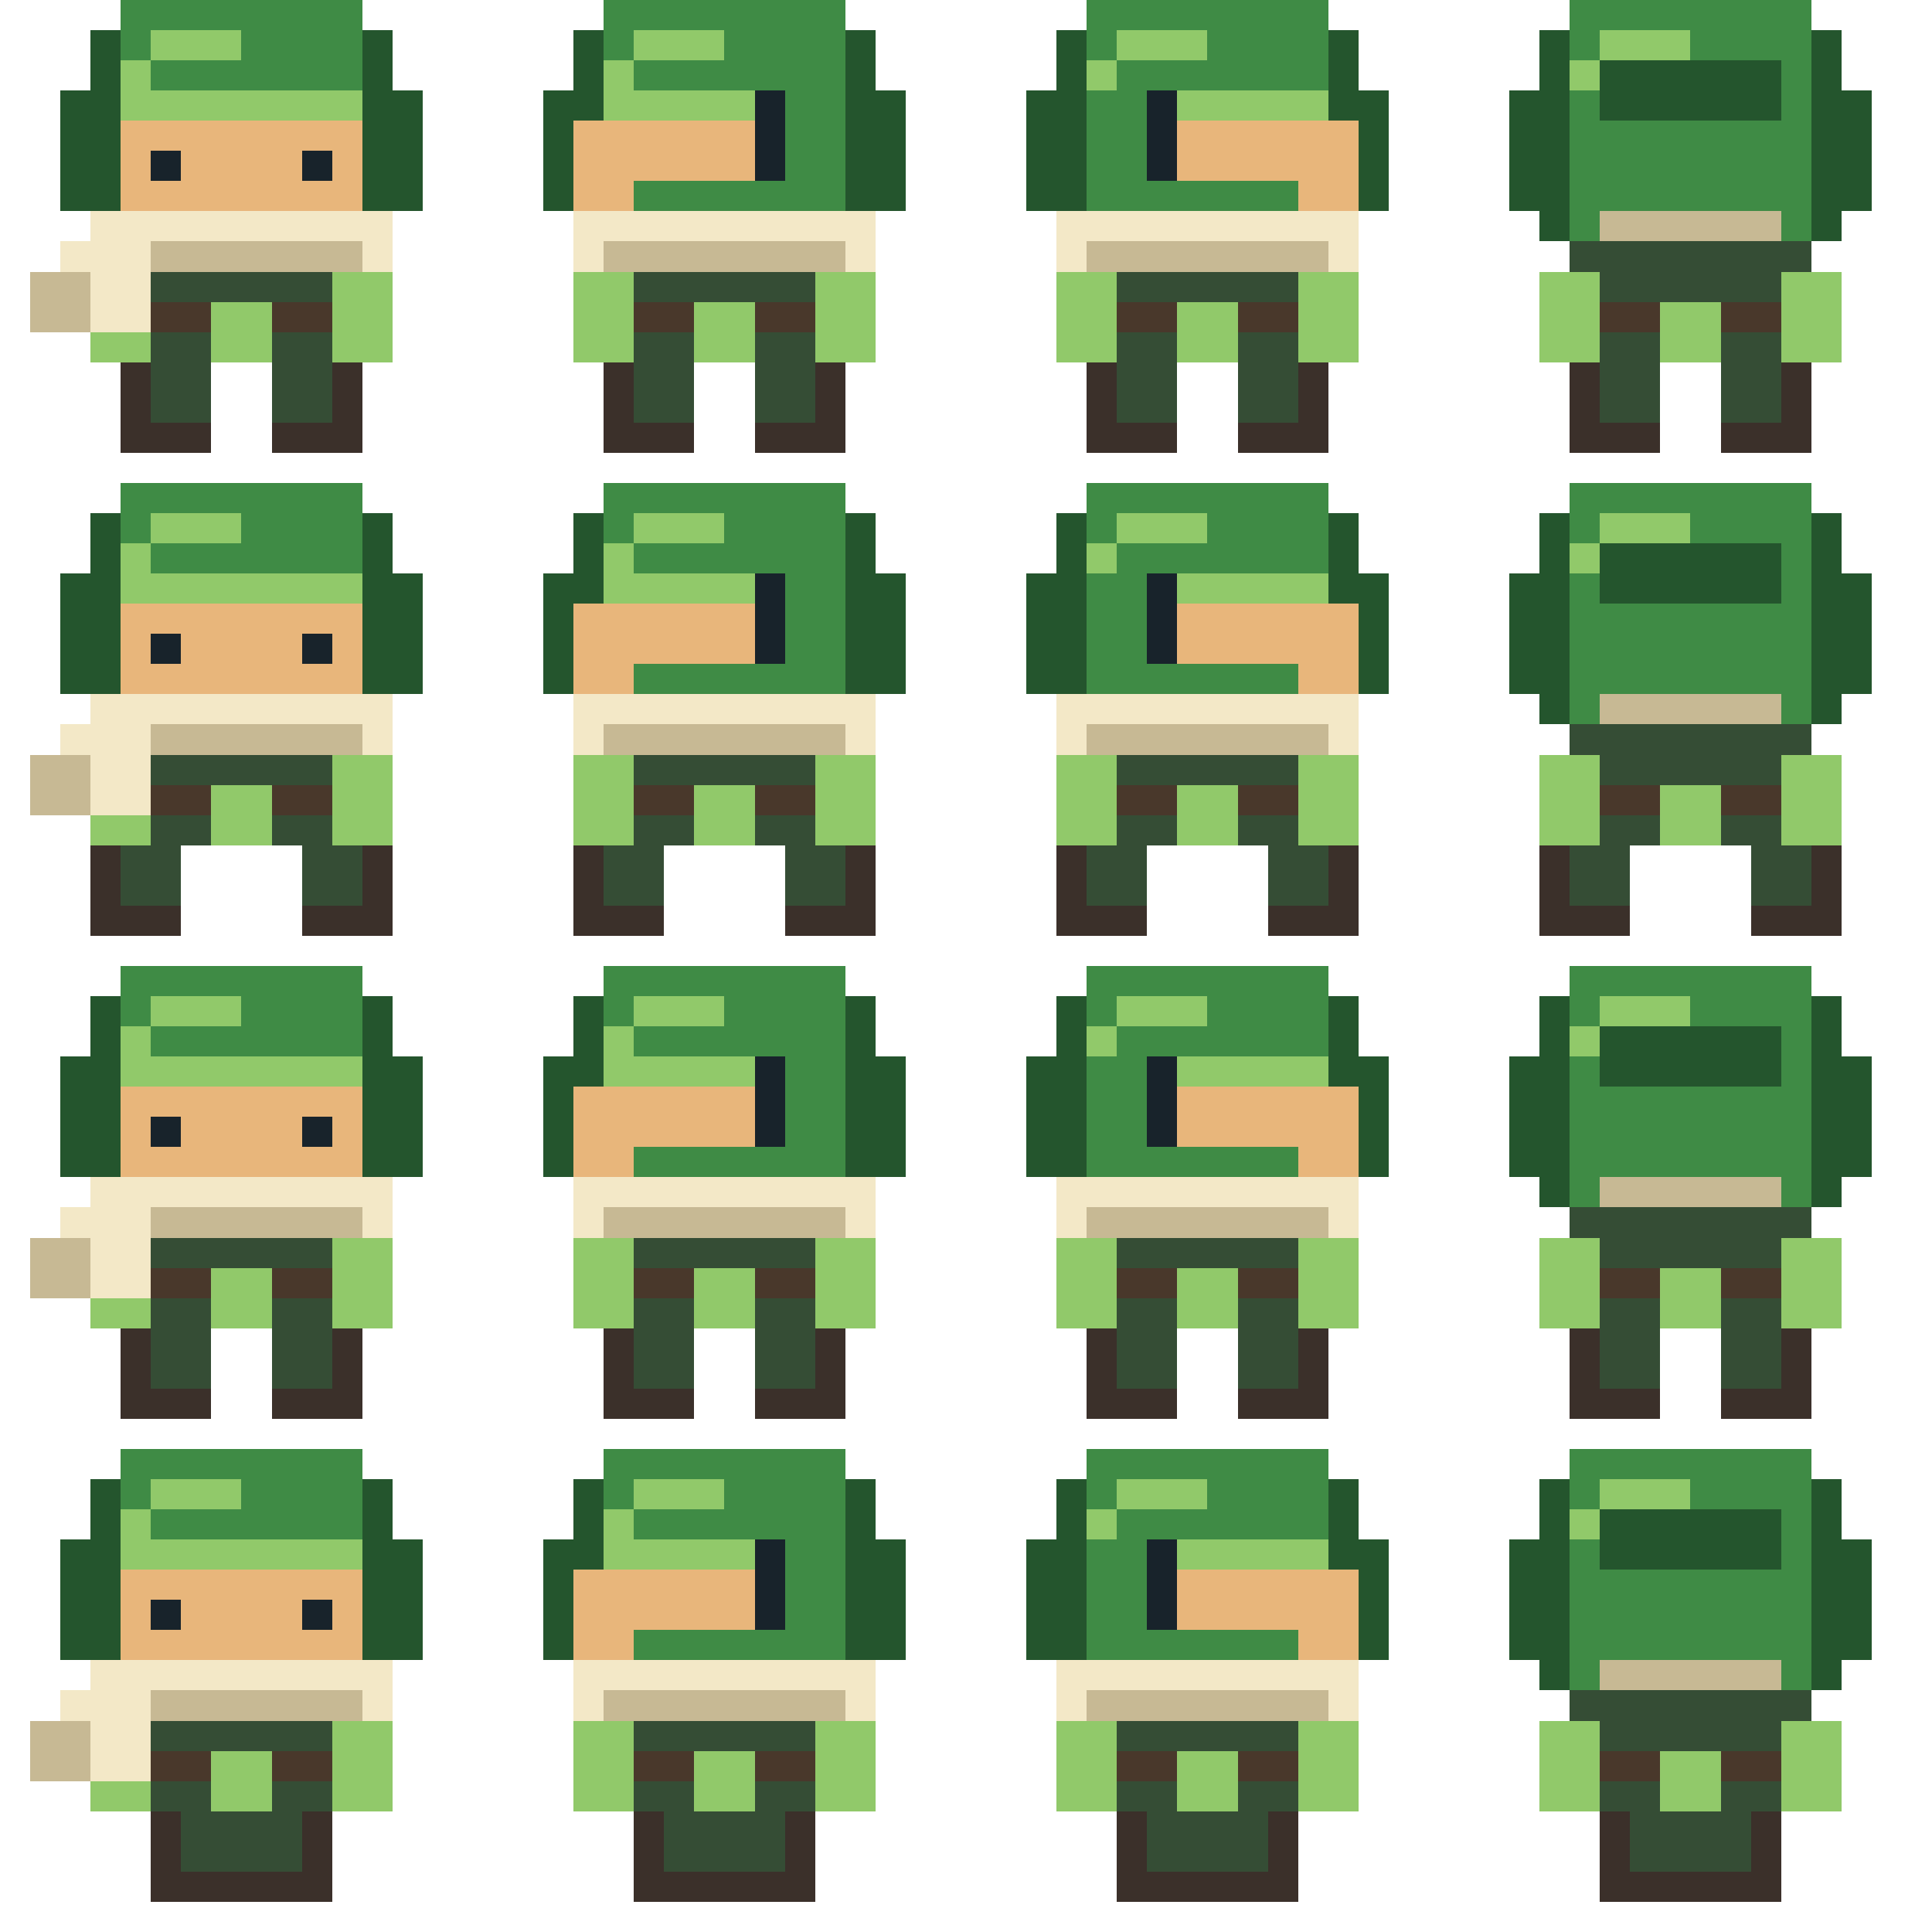
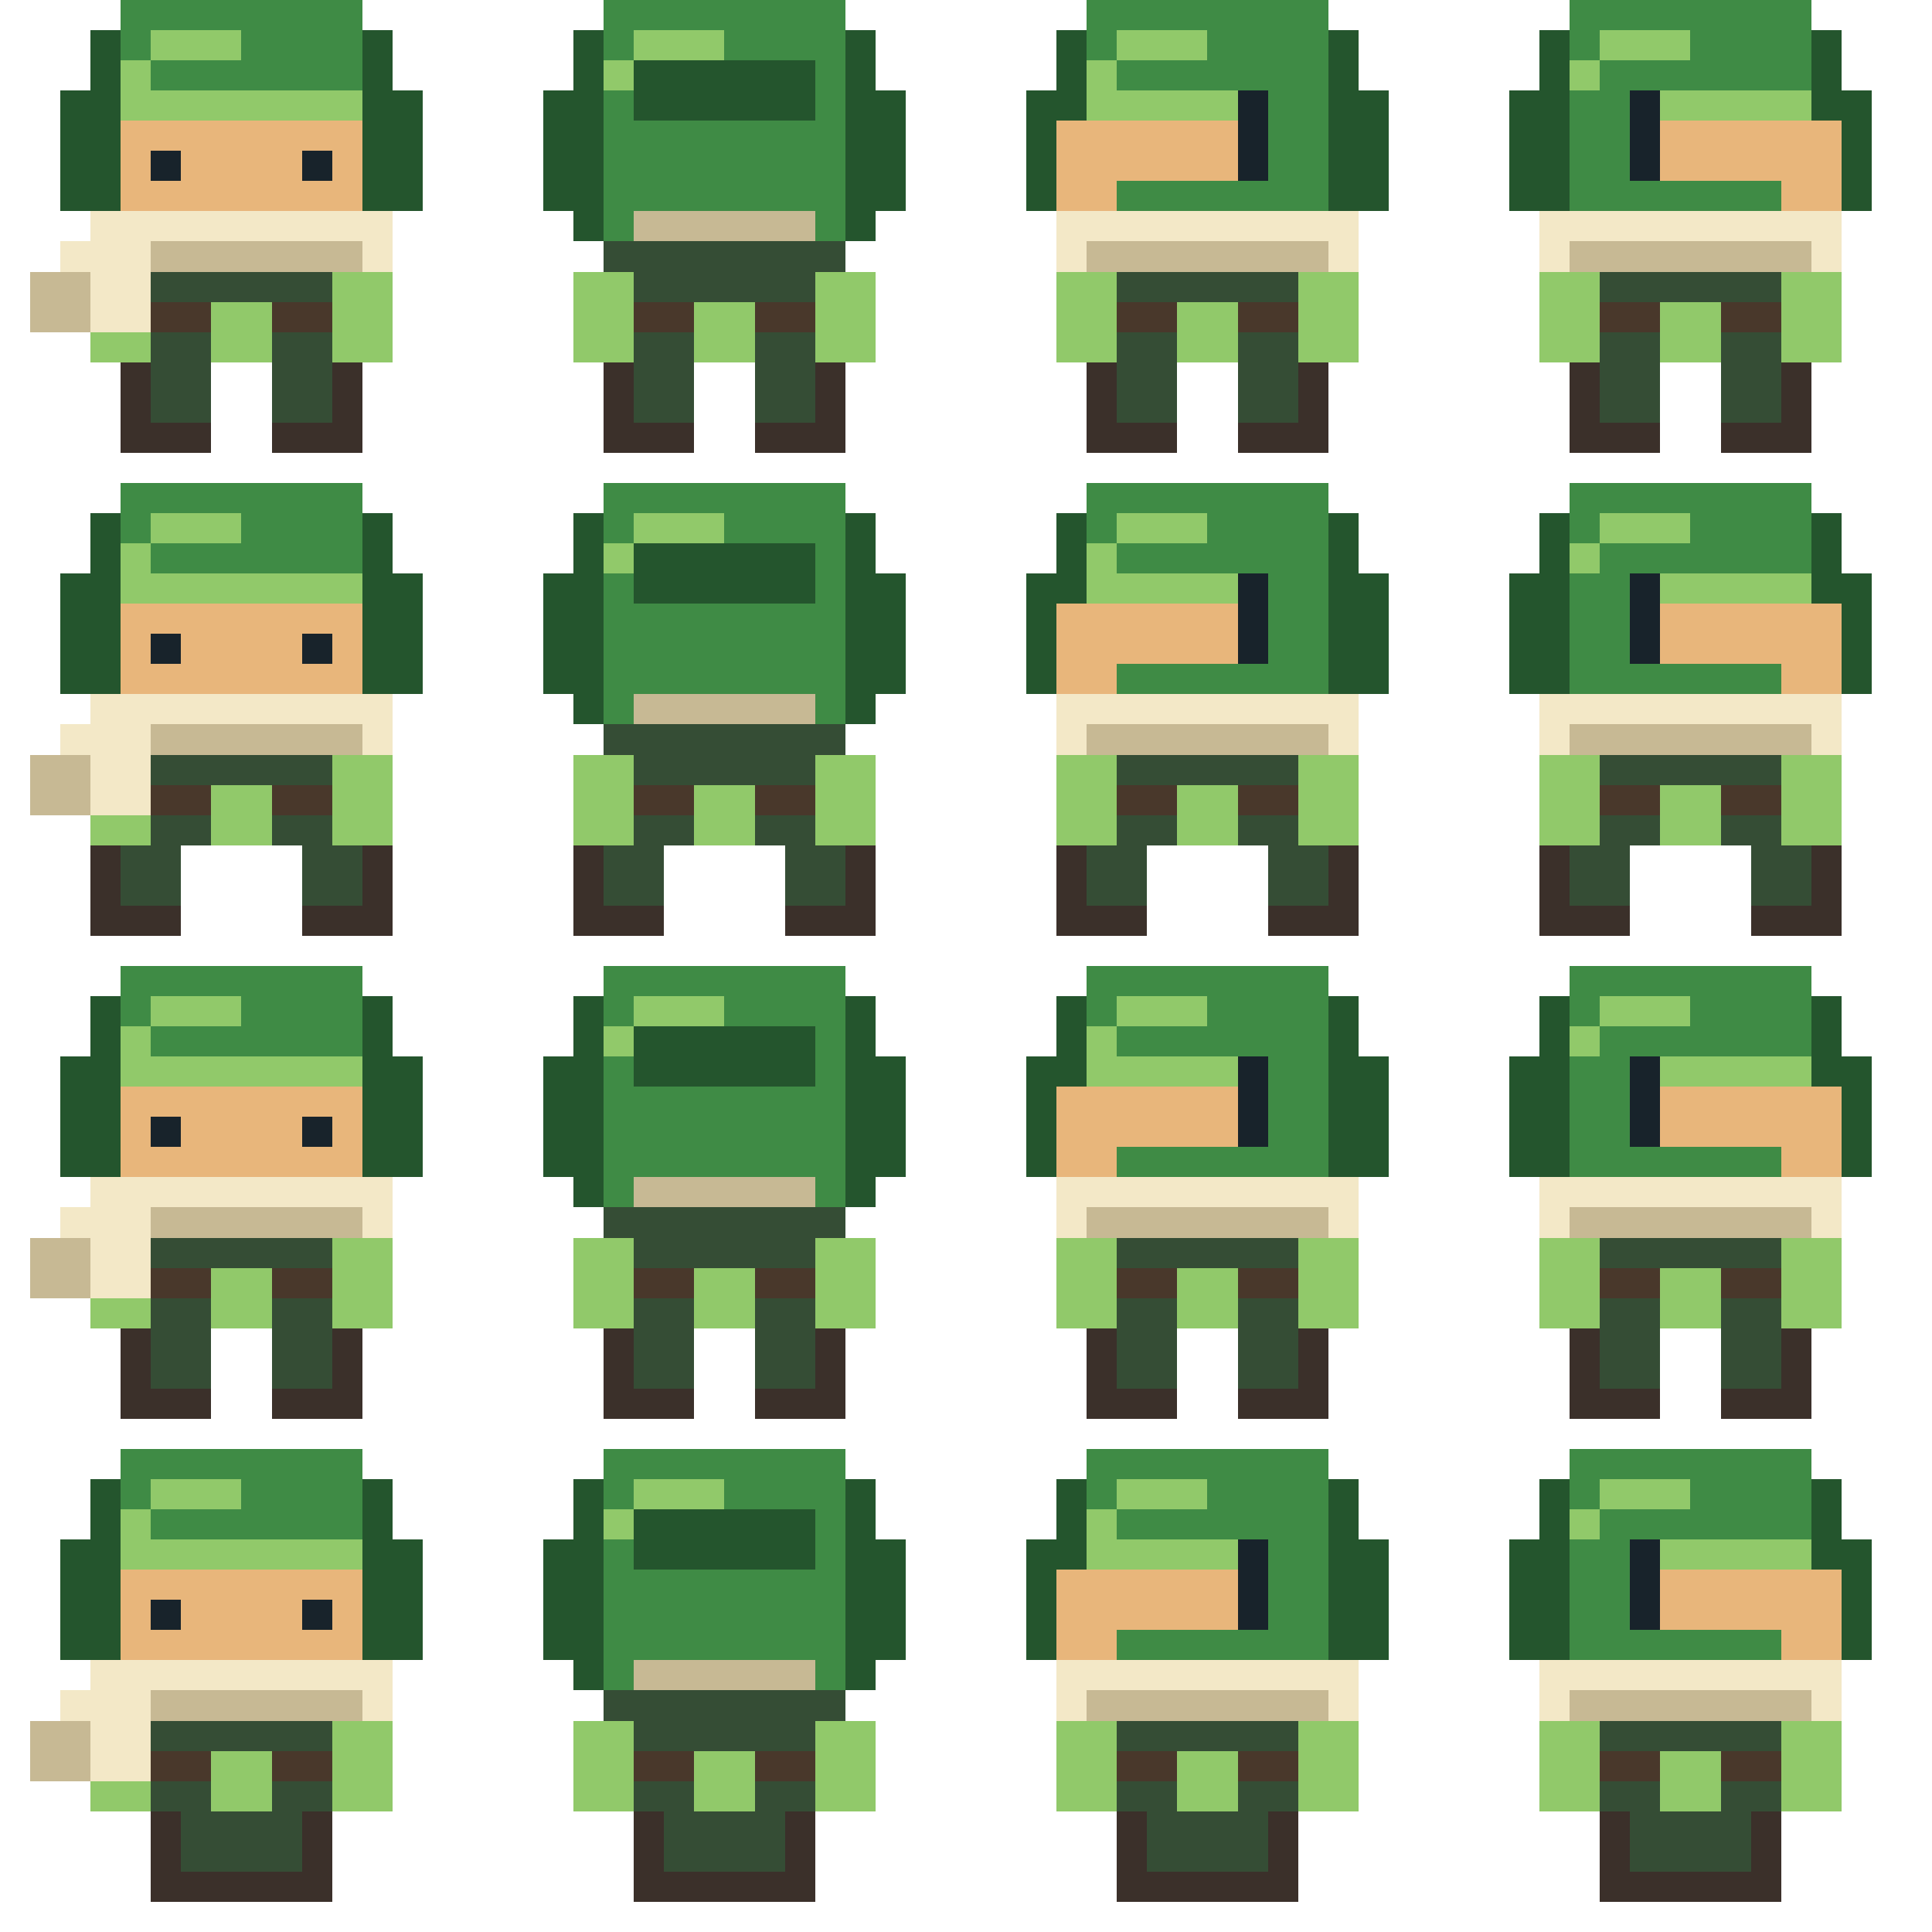
<svg xmlns="http://www.w3.org/2000/svg" width="64" height="64" viewBox="0 0 64 64">
  <g transform="translate(0 0)">
    <g shape-rendering="crispEdges">
      <rect x="4" y="12" width="3" height="3" fill="#3b302a" />
      <rect x="9" y="12" width="3" height="3" fill="#3b302a" />
      <rect x="5" y="11" width="2" height="3" fill="#354d35" />
      <rect x="9" y="11" width="2" height="3" fill="#354d35" />
      <rect x="4" y="8" width="8" height="4" fill="#354d35" />
      <rect x="3" y="9" width="2" height="3" fill="#91c96a" />
      <rect x="11" y="9" width="2" height="3" fill="#91c96a" />
      <rect x="3" y="1" width="10" height="7" fill="#24552d" />
      <rect x="4" y="0" width="8" height="8" fill="#3f8b45" />
      <rect x="2" y="3" width="2" height="4" fill="#24552d" />
      <rect x="12" y="3" width="2" height="4" fill="#24552d" />
      <rect x="4" y="4" width="8" height="3" fill="#e8b67b" />
      <rect x="4" y="3" width="8" height="1" fill="#18232b" />
      <rect x="4" y="3" width="8" height="1" fill="#91c96a" />
      <rect x="5" y="5" width="1" height="1" fill="#18232b" />
      <rect x="10" y="5" width="1" height="1" fill="#18232b" />
      <rect x="3" y="7" width="10" height="2" fill="#f3e8c7" />
      <rect x="4" y="8" width="8" height="1" fill="#c7b994" />
      <rect x="2" y="8" width="3" height="3" fill="#f3e8c7" />
      <rect x="1" y="9" width="2" height="2" fill="#c7b994" />
      <rect x="5" y="10" width="6" height="1" fill="#49382b" />
      <rect x="7" y="10" width="2" height="2" fill="#91c96a" />
      <rect x="5" y="1" width="3" height="1" fill="#91c96a" />
      <rect x="4" y="2" width="1" height="1" fill="#91c96a" />
    </g>
  </g>
  <g transform="translate(16 0)">
    <g shape-rendering="crispEdges">
      <rect x="4" y="12" width="3" height="3" fill="#3b302a" />
      <rect x="9" y="12" width="3" height="3" fill="#3b302a" />
      <rect x="5" y="11" width="2" height="3" fill="#354d35" />
      <rect x="9" y="11" width="2" height="3" fill="#354d35" />
      <rect x="4" y="8" width="8" height="4" fill="#354d35" />
      <rect x="3" y="9" width="2" height="3" fill="#91c96a" />
      <rect x="11" y="9" width="2" height="3" fill="#91c96a" />
      <rect x="3" y="1" width="10" height="7" fill="#24552d" />
      <rect x="4" y="0" width="8" height="8" fill="#3f8b45" />
      <rect x="2" y="3" width="2" height="4" fill="#24552d" />
      <rect x="12" y="3" width="2" height="4" fill="#24552d" />
+       <rect x="5" y="2" width="6" height="2" fill="#24552d" />
+       <rect x="4" y="4" width="8" height="3" fill="#3f8b45" />
+       <rect x="5" y="7" width="6" height="1" fill="#c7b994" />
+       <rect x="5" y="10" width="6" height="1" fill="#49382b" />
+       <rect x="7" y="10" width="2" height="2" fill="#91c96a" />
+       <rect x="5" y="1" width="3" height="1" fill="#91c96a" />
+       <rect x="4" y="2" width="1" height="1" fill="#91c96a" />
+     </g>
+   </g>
+   <g transform="translate(32 0)">
+     <g shape-rendering="crispEdges">
+       <rect x="4" y="12" width="3" height="3" fill="#3b302a" />
+       <rect x="9" y="12" width="3" height="3" fill="#3b302a" />
+       <rect x="5" y="11" width="2" height="3" fill="#354d35" />
+       <rect x="9" y="11" width="2" height="3" fill="#354d35" />
+       <rect x="4" y="8" width="8" height="4" fill="#354d35" />
+       <rect x="3" y="9" width="2" height="3" fill="#91c96a" />
+       <rect x="11" y="9" width="2" height="3" fill="#91c96a" />
+       <rect x="3" y="1" width="10" height="7" fill="#24552d" />
+       <rect x="4" y="0" width="8" height="8" fill="#3f8b45" />
+       <rect x="2" y="3" width="2" height="4" fill="#24552d" />
+       <rect x="12" y="3" width="2" height="4" fill="#24552d" />
      <rect x="3" y="4" width="2" height="3" fill="#e8b67b" />
      <rect x="4" y="3" width="6" height="3" fill="#18232b" />
      <rect x="4" y="4" width="5" height="2" fill="#e8b67b" />
      <rect x="4" y="3" width="5" height="1" fill="#91c96a" />
      <rect x="3" y="7" width="10" height="2" fill="#f3e8c7" />
      <rect x="4" y="8" width="8" height="1" fill="#c7b994" />
-       <rect x="4" y="7" width="8" height="1" fill="#f3e8c7" />
-       <rect x="5" y="10" width="6" height="1" fill="#49382b" />
-       <rect x="7" y="10" width="2" height="2" fill="#91c96a" />
-       <rect x="5" y="1" width="3" height="1" fill="#91c96a" />
-       <rect x="4" y="2" width="1" height="1" fill="#91c96a" />
-     </g>
-   </g>
-   <g transform="translate(32 0)">
+       <rect x="5" y="10" width="6" height="1" fill="#49382b" />
+       <rect x="7" y="10" width="2" height="2" fill="#91c96a" />
+       <rect x="5" y="1" width="3" height="1" fill="#91c96a" />
+       <rect x="4" y="2" width="1" height="1" fill="#91c96a" />
+     </g>
+   </g>
+   <g transform="translate(48 0)">
    <g shape-rendering="crispEdges">
      <rect x="4" y="12" width="3" height="3" fill="#3b302a" />
      <rect x="9" y="12" width="3" height="3" fill="#3b302a" />
      <rect x="5" y="11" width="2" height="3" fill="#354d35" />
      <rect x="9" y="11" width="2" height="3" fill="#354d35" />
      <rect x="4" y="8" width="8" height="4" fill="#354d35" />
      <rect x="3" y="9" width="2" height="3" fill="#91c96a" />
      <rect x="11" y="9" width="2" height="3" fill="#91c96a" />
      <rect x="3" y="1" width="10" height="7" fill="#24552d" />
      <rect x="4" y="0" width="8" height="8" fill="#3f8b45" />
      <rect x="2" y="3" width="2" height="4" fill="#24552d" />
      <rect x="12" y="3" width="2" height="4" fill="#24552d" />
      <rect x="11" y="4" width="2" height="3" fill="#e8b67b" />
      <rect x="6" y="3" width="6" height="3" fill="#18232b" />
      <rect x="7" y="4" width="5" height="2" fill="#e8b67b" />
      <rect x="7" y="3" width="5" height="1" fill="#91c96a" />
      <rect x="3" y="7" width="10" height="2" fill="#f3e8c7" />
      <rect x="4" y="8" width="8" height="1" fill="#c7b994" />
-       <rect x="4" y="7" width="8" height="1" fill="#f3e8c7" />
-       <rect x="5" y="10" width="6" height="1" fill="#49382b" />
-       <rect x="7" y="10" width="2" height="2" fill="#91c96a" />
-       <rect x="5" y="1" width="3" height="1" fill="#91c96a" />
-       <rect x="4" y="2" width="1" height="1" fill="#91c96a" />
-     </g>
-   </g>
-   <g transform="translate(48 0)">
-     <g shape-rendering="crispEdges">
-       <rect x="4" y="12" width="3" height="3" fill="#3b302a" />
-       <rect x="9" y="12" width="3" height="3" fill="#3b302a" />
-       <rect x="5" y="11" width="2" height="3" fill="#354d35" />
-       <rect x="9" y="11" width="2" height="3" fill="#354d35" />
-       <rect x="4" y="8" width="8" height="4" fill="#354d35" />
-       <rect x="3" y="9" width="2" height="3" fill="#91c96a" />
-       <rect x="11" y="9" width="2" height="3" fill="#91c96a" />
-       <rect x="3" y="1" width="10" height="7" fill="#24552d" />
-       <rect x="4" y="0" width="8" height="8" fill="#3f8b45" />
-       <rect x="2" y="3" width="2" height="4" fill="#24552d" />
-       <rect x="12" y="3" width="2" height="4" fill="#24552d" />
-       <rect x="5" y="2" width="6" height="2" fill="#24552d" />
-       <rect x="4" y="4" width="8" height="3" fill="#3f8b45" />
-       <rect x="5" y="7" width="6" height="1" fill="#c7b994" />
      <rect x="5" y="10" width="6" height="1" fill="#49382b" />
      <rect x="7" y="10" width="2" height="2" fill="#91c96a" />
      <rect x="5" y="1" width="3" height="1" fill="#91c96a" />
      <rect x="4" y="2" width="1" height="1" fill="#91c96a" />
    </g>
  </g>
  <g transform="translate(0 16)">
    <g shape-rendering="crispEdges">
      <rect x="3" y="12" width="3" height="3" fill="#3b302a" />
      <rect x="10" y="12" width="3" height="3" fill="#3b302a" />
      <rect x="4" y="11" width="2" height="3" fill="#354d35" />
      <rect x="10" y="11" width="2" height="3" fill="#354d35" />
      <rect x="4" y="8" width="8" height="4" fill="#354d35" />
      <rect x="3" y="9" width="2" height="3" fill="#91c96a" />
      <rect x="11" y="9" width="2" height="3" fill="#91c96a" />
      <rect x="3" y="1" width="10" height="7" fill="#24552d" />
      <rect x="4" y="0" width="8" height="8" fill="#3f8b45" />
      <rect x="2" y="3" width="2" height="4" fill="#24552d" />
      <rect x="12" y="3" width="2" height="4" fill="#24552d" />
      <rect x="4" y="4" width="8" height="3" fill="#e8b67b" />
      <rect x="4" y="3" width="8" height="1" fill="#18232b" />
      <rect x="4" y="3" width="8" height="1" fill="#91c96a" />
      <rect x="5" y="5" width="1" height="1" fill="#18232b" />
      <rect x="10" y="5" width="1" height="1" fill="#18232b" />
      <rect x="3" y="7" width="10" height="2" fill="#f3e8c7" />
      <rect x="4" y="8" width="8" height="1" fill="#c7b994" />
      <rect x="2" y="8" width="3" height="3" fill="#f3e8c7" />
      <rect x="1" y="9" width="2" height="2" fill="#c7b994" />
      <rect x="5" y="10" width="6" height="1" fill="#49382b" />
      <rect x="7" y="10" width="2" height="2" fill="#91c96a" />
      <rect x="5" y="1" width="3" height="1" fill="#91c96a" />
      <rect x="4" y="2" width="1" height="1" fill="#91c96a" />
    </g>
  </g>
  <g transform="translate(16 16)">
    <g shape-rendering="crispEdges">
      <rect x="3" y="12" width="3" height="3" fill="#3b302a" />
      <rect x="10" y="12" width="3" height="3" fill="#3b302a" />
      <rect x="4" y="11" width="2" height="3" fill="#354d35" />
      <rect x="10" y="11" width="2" height="3" fill="#354d35" />
      <rect x="4" y="8" width="8" height="4" fill="#354d35" />
      <rect x="3" y="9" width="2" height="3" fill="#91c96a" />
      <rect x="11" y="9" width="2" height="3" fill="#91c96a" />
      <rect x="3" y="1" width="10" height="7" fill="#24552d" />
      <rect x="4" y="0" width="8" height="8" fill="#3f8b45" />
      <rect x="2" y="3" width="2" height="4" fill="#24552d" />
      <rect x="12" y="3" width="2" height="4" fill="#24552d" />
+       <rect x="5" y="2" width="6" height="2" fill="#24552d" />
+       <rect x="4" y="4" width="8" height="3" fill="#3f8b45" />
+       <rect x="5" y="7" width="6" height="1" fill="#c7b994" />
+       <rect x="5" y="10" width="6" height="1" fill="#49382b" />
+       <rect x="7" y="10" width="2" height="2" fill="#91c96a" />
+       <rect x="5" y="1" width="3" height="1" fill="#91c96a" />
+       <rect x="4" y="2" width="1" height="1" fill="#91c96a" />
+     </g>
+   </g>
+   <g transform="translate(32 16)">
+     <g shape-rendering="crispEdges">
+       <rect x="3" y="12" width="3" height="3" fill="#3b302a" />
+       <rect x="10" y="12" width="3" height="3" fill="#3b302a" />
+       <rect x="4" y="11" width="2" height="3" fill="#354d35" />
+       <rect x="10" y="11" width="2" height="3" fill="#354d35" />
+       <rect x="4" y="8" width="8" height="4" fill="#354d35" />
+       <rect x="3" y="9" width="2" height="3" fill="#91c96a" />
+       <rect x="11" y="9" width="2" height="3" fill="#91c96a" />
+       <rect x="3" y="1" width="10" height="7" fill="#24552d" />
+       <rect x="4" y="0" width="8" height="8" fill="#3f8b45" />
+       <rect x="2" y="3" width="2" height="4" fill="#24552d" />
+       <rect x="12" y="3" width="2" height="4" fill="#24552d" />
      <rect x="3" y="4" width="2" height="3" fill="#e8b67b" />
      <rect x="4" y="3" width="6" height="3" fill="#18232b" />
      <rect x="4" y="4" width="5" height="2" fill="#e8b67b" />
      <rect x="4" y="3" width="5" height="1" fill="#91c96a" />
      <rect x="3" y="7" width="10" height="2" fill="#f3e8c7" />
      <rect x="4" y="8" width="8" height="1" fill="#c7b994" />
-       <rect x="4" y="7" width="8" height="1" fill="#f3e8c7" />
-       <rect x="5" y="10" width="6" height="1" fill="#49382b" />
-       <rect x="7" y="10" width="2" height="2" fill="#91c96a" />
-       <rect x="5" y="1" width="3" height="1" fill="#91c96a" />
-       <rect x="4" y="2" width="1" height="1" fill="#91c96a" />
-     </g>
-   </g>
-   <g transform="translate(32 16)">
+       <rect x="5" y="10" width="6" height="1" fill="#49382b" />
+       <rect x="7" y="10" width="2" height="2" fill="#91c96a" />
+       <rect x="5" y="1" width="3" height="1" fill="#91c96a" />
+       <rect x="4" y="2" width="1" height="1" fill="#91c96a" />
+     </g>
+   </g>
+   <g transform="translate(48 16)">
    <g shape-rendering="crispEdges">
      <rect x="3" y="12" width="3" height="3" fill="#3b302a" />
      <rect x="10" y="12" width="3" height="3" fill="#3b302a" />
      <rect x="4" y="11" width="2" height="3" fill="#354d35" />
      <rect x="10" y="11" width="2" height="3" fill="#354d35" />
      <rect x="4" y="8" width="8" height="4" fill="#354d35" />
      <rect x="3" y="9" width="2" height="3" fill="#91c96a" />
      <rect x="11" y="9" width="2" height="3" fill="#91c96a" />
      <rect x="3" y="1" width="10" height="7" fill="#24552d" />
      <rect x="4" y="0" width="8" height="8" fill="#3f8b45" />
      <rect x="2" y="3" width="2" height="4" fill="#24552d" />
      <rect x="12" y="3" width="2" height="4" fill="#24552d" />
      <rect x="11" y="4" width="2" height="3" fill="#e8b67b" />
      <rect x="6" y="3" width="6" height="3" fill="#18232b" />
      <rect x="7" y="4" width="5" height="2" fill="#e8b67b" />
      <rect x="7" y="3" width="5" height="1" fill="#91c96a" />
      <rect x="3" y="7" width="10" height="2" fill="#f3e8c7" />
      <rect x="4" y="8" width="8" height="1" fill="#c7b994" />
-       <rect x="4" y="7" width="8" height="1" fill="#f3e8c7" />
-       <rect x="5" y="10" width="6" height="1" fill="#49382b" />
-       <rect x="7" y="10" width="2" height="2" fill="#91c96a" />
-       <rect x="5" y="1" width="3" height="1" fill="#91c96a" />
-       <rect x="4" y="2" width="1" height="1" fill="#91c96a" />
-     </g>
-   </g>
-   <g transform="translate(48 16)">
-     <g shape-rendering="crispEdges">
-       <rect x="3" y="12" width="3" height="3" fill="#3b302a" />
-       <rect x="10" y="12" width="3" height="3" fill="#3b302a" />
-       <rect x="4" y="11" width="2" height="3" fill="#354d35" />
-       <rect x="10" y="11" width="2" height="3" fill="#354d35" />
-       <rect x="4" y="8" width="8" height="4" fill="#354d35" />
-       <rect x="3" y="9" width="2" height="3" fill="#91c96a" />
-       <rect x="11" y="9" width="2" height="3" fill="#91c96a" />
-       <rect x="3" y="1" width="10" height="7" fill="#24552d" />
-       <rect x="4" y="0" width="8" height="8" fill="#3f8b45" />
-       <rect x="2" y="3" width="2" height="4" fill="#24552d" />
-       <rect x="12" y="3" width="2" height="4" fill="#24552d" />
-       <rect x="5" y="2" width="6" height="2" fill="#24552d" />
-       <rect x="4" y="4" width="8" height="3" fill="#3f8b45" />
-       <rect x="5" y="7" width="6" height="1" fill="#c7b994" />
      <rect x="5" y="10" width="6" height="1" fill="#49382b" />
      <rect x="7" y="10" width="2" height="2" fill="#91c96a" />
      <rect x="5" y="1" width="3" height="1" fill="#91c96a" />
      <rect x="4" y="2" width="1" height="1" fill="#91c96a" />
    </g>
  </g>
  <g transform="translate(0 32)">
    <g shape-rendering="crispEdges">
      <rect x="4" y="12" width="3" height="3" fill="#3b302a" />
      <rect x="9" y="12" width="3" height="3" fill="#3b302a" />
      <rect x="5" y="11" width="2" height="3" fill="#354d35" />
      <rect x="9" y="11" width="2" height="3" fill="#354d35" />
      <rect x="4" y="8" width="8" height="4" fill="#354d35" />
      <rect x="3" y="9" width="2" height="3" fill="#91c96a" />
      <rect x="11" y="9" width="2" height="3" fill="#91c96a" />
      <rect x="3" y="1" width="10" height="7" fill="#24552d" />
      <rect x="4" y="0" width="8" height="8" fill="#3f8b45" />
      <rect x="2" y="3" width="2" height="4" fill="#24552d" />
      <rect x="12" y="3" width="2" height="4" fill="#24552d" />
      <rect x="4" y="4" width="8" height="3" fill="#e8b67b" />
      <rect x="4" y="3" width="8" height="1" fill="#18232b" />
      <rect x="4" y="3" width="8" height="1" fill="#91c96a" />
      <rect x="5" y="5" width="1" height="1" fill="#18232b" />
      <rect x="10" y="5" width="1" height="1" fill="#18232b" />
      <rect x="3" y="7" width="10" height="2" fill="#f3e8c7" />
      <rect x="4" y="8" width="8" height="1" fill="#c7b994" />
      <rect x="2" y="8" width="3" height="3" fill="#f3e8c7" />
      <rect x="1" y="9" width="2" height="2" fill="#c7b994" />
      <rect x="5" y="10" width="6" height="1" fill="#49382b" />
      <rect x="7" y="10" width="2" height="2" fill="#91c96a" />
      <rect x="5" y="1" width="3" height="1" fill="#91c96a" />
      <rect x="4" y="2" width="1" height="1" fill="#91c96a" />
    </g>
  </g>
  <g transform="translate(16 32)">
    <g shape-rendering="crispEdges">
      <rect x="4" y="12" width="3" height="3" fill="#3b302a" />
      <rect x="9" y="12" width="3" height="3" fill="#3b302a" />
      <rect x="5" y="11" width="2" height="3" fill="#354d35" />
      <rect x="9" y="11" width="2" height="3" fill="#354d35" />
      <rect x="4" y="8" width="8" height="4" fill="#354d35" />
      <rect x="3" y="9" width="2" height="3" fill="#91c96a" />
      <rect x="11" y="9" width="2" height="3" fill="#91c96a" />
      <rect x="3" y="1" width="10" height="7" fill="#24552d" />
      <rect x="4" y="0" width="8" height="8" fill="#3f8b45" />
      <rect x="2" y="3" width="2" height="4" fill="#24552d" />
      <rect x="12" y="3" width="2" height="4" fill="#24552d" />
+       <rect x="5" y="2" width="6" height="2" fill="#24552d" />
+       <rect x="4" y="4" width="8" height="3" fill="#3f8b45" />
+       <rect x="5" y="7" width="6" height="1" fill="#c7b994" />
+       <rect x="5" y="10" width="6" height="1" fill="#49382b" />
+       <rect x="7" y="10" width="2" height="2" fill="#91c96a" />
+       <rect x="5" y="1" width="3" height="1" fill="#91c96a" />
+       <rect x="4" y="2" width="1" height="1" fill="#91c96a" />
+     </g>
+   </g>
+   <g transform="translate(32 32)">
+     <g shape-rendering="crispEdges">
+       <rect x="4" y="12" width="3" height="3" fill="#3b302a" />
+       <rect x="9" y="12" width="3" height="3" fill="#3b302a" />
+       <rect x="5" y="11" width="2" height="3" fill="#354d35" />
+       <rect x="9" y="11" width="2" height="3" fill="#354d35" />
+       <rect x="4" y="8" width="8" height="4" fill="#354d35" />
+       <rect x="3" y="9" width="2" height="3" fill="#91c96a" />
+       <rect x="11" y="9" width="2" height="3" fill="#91c96a" />
+       <rect x="3" y="1" width="10" height="7" fill="#24552d" />
+       <rect x="4" y="0" width="8" height="8" fill="#3f8b45" />
+       <rect x="2" y="3" width="2" height="4" fill="#24552d" />
+       <rect x="12" y="3" width="2" height="4" fill="#24552d" />
      <rect x="3" y="4" width="2" height="3" fill="#e8b67b" />
      <rect x="4" y="3" width="6" height="3" fill="#18232b" />
      <rect x="4" y="4" width="5" height="2" fill="#e8b67b" />
      <rect x="4" y="3" width="5" height="1" fill="#91c96a" />
      <rect x="3" y="7" width="10" height="2" fill="#f3e8c7" />
      <rect x="4" y="8" width="8" height="1" fill="#c7b994" />
-       <rect x="4" y="7" width="8" height="1" fill="#f3e8c7" />
-       <rect x="5" y="10" width="6" height="1" fill="#49382b" />
-       <rect x="7" y="10" width="2" height="2" fill="#91c96a" />
-       <rect x="5" y="1" width="3" height="1" fill="#91c96a" />
-       <rect x="4" y="2" width="1" height="1" fill="#91c96a" />
-     </g>
-   </g>
-   <g transform="translate(32 32)">
+       <rect x="5" y="10" width="6" height="1" fill="#49382b" />
+       <rect x="7" y="10" width="2" height="2" fill="#91c96a" />
+       <rect x="5" y="1" width="3" height="1" fill="#91c96a" />
+       <rect x="4" y="2" width="1" height="1" fill="#91c96a" />
+     </g>
+   </g>
+   <g transform="translate(48 32)">
    <g shape-rendering="crispEdges">
      <rect x="4" y="12" width="3" height="3" fill="#3b302a" />
      <rect x="9" y="12" width="3" height="3" fill="#3b302a" />
      <rect x="5" y="11" width="2" height="3" fill="#354d35" />
      <rect x="9" y="11" width="2" height="3" fill="#354d35" />
      <rect x="4" y="8" width="8" height="4" fill="#354d35" />
      <rect x="3" y="9" width="2" height="3" fill="#91c96a" />
      <rect x="11" y="9" width="2" height="3" fill="#91c96a" />
      <rect x="3" y="1" width="10" height="7" fill="#24552d" />
      <rect x="4" y="0" width="8" height="8" fill="#3f8b45" />
      <rect x="2" y="3" width="2" height="4" fill="#24552d" />
      <rect x="12" y="3" width="2" height="4" fill="#24552d" />
      <rect x="11" y="4" width="2" height="3" fill="#e8b67b" />
      <rect x="6" y="3" width="6" height="3" fill="#18232b" />
      <rect x="7" y="4" width="5" height="2" fill="#e8b67b" />
      <rect x="7" y="3" width="5" height="1" fill="#91c96a" />
      <rect x="3" y="7" width="10" height="2" fill="#f3e8c7" />
      <rect x="4" y="8" width="8" height="1" fill="#c7b994" />
-       <rect x="4" y="7" width="8" height="1" fill="#f3e8c7" />
-       <rect x="5" y="10" width="6" height="1" fill="#49382b" />
-       <rect x="7" y="10" width="2" height="2" fill="#91c96a" />
-       <rect x="5" y="1" width="3" height="1" fill="#91c96a" />
-       <rect x="4" y="2" width="1" height="1" fill="#91c96a" />
-     </g>
-   </g>
-   <g transform="translate(48 32)">
-     <g shape-rendering="crispEdges">
-       <rect x="4" y="12" width="3" height="3" fill="#3b302a" />
-       <rect x="9" y="12" width="3" height="3" fill="#3b302a" />
-       <rect x="5" y="11" width="2" height="3" fill="#354d35" />
-       <rect x="9" y="11" width="2" height="3" fill="#354d35" />
-       <rect x="4" y="8" width="8" height="4" fill="#354d35" />
-       <rect x="3" y="9" width="2" height="3" fill="#91c96a" />
-       <rect x="11" y="9" width="2" height="3" fill="#91c96a" />
-       <rect x="3" y="1" width="10" height="7" fill="#24552d" />
-       <rect x="4" y="0" width="8" height="8" fill="#3f8b45" />
-       <rect x="2" y="3" width="2" height="4" fill="#24552d" />
-       <rect x="12" y="3" width="2" height="4" fill="#24552d" />
-       <rect x="5" y="2" width="6" height="2" fill="#24552d" />
-       <rect x="4" y="4" width="8" height="3" fill="#3f8b45" />
-       <rect x="5" y="7" width="6" height="1" fill="#c7b994" />
      <rect x="5" y="10" width="6" height="1" fill="#49382b" />
      <rect x="7" y="10" width="2" height="2" fill="#91c96a" />
      <rect x="5" y="1" width="3" height="1" fill="#91c96a" />
      <rect x="4" y="2" width="1" height="1" fill="#91c96a" />
    </g>
  </g>
  <g transform="translate(0 48)">
    <g shape-rendering="crispEdges">
      <rect x="5" y="12" width="3" height="3" fill="#3b302a" />
      <rect x="8" y="12" width="3" height="3" fill="#3b302a" />
      <rect x="6" y="11" width="2" height="3" fill="#354d35" />
      <rect x="8" y="11" width="2" height="3" fill="#354d35" />
      <rect x="4" y="8" width="8" height="4" fill="#354d35" />
      <rect x="3" y="9" width="2" height="3" fill="#91c96a" />
      <rect x="11" y="9" width="2" height="3" fill="#91c96a" />
      <rect x="3" y="1" width="10" height="7" fill="#24552d" />
      <rect x="4" y="0" width="8" height="8" fill="#3f8b45" />
      <rect x="2" y="3" width="2" height="4" fill="#24552d" />
      <rect x="12" y="3" width="2" height="4" fill="#24552d" />
      <rect x="4" y="4" width="8" height="3" fill="#e8b67b" />
      <rect x="4" y="3" width="8" height="1" fill="#18232b" />
      <rect x="4" y="3" width="8" height="1" fill="#91c96a" />
      <rect x="5" y="5" width="1" height="1" fill="#18232b" />
      <rect x="10" y="5" width="1" height="1" fill="#18232b" />
      <rect x="3" y="7" width="10" height="2" fill="#f3e8c7" />
      <rect x="4" y="8" width="8" height="1" fill="#c7b994" />
      <rect x="2" y="8" width="3" height="3" fill="#f3e8c7" />
      <rect x="1" y="9" width="2" height="2" fill="#c7b994" />
      <rect x="5" y="10" width="6" height="1" fill="#49382b" />
      <rect x="7" y="10" width="2" height="2" fill="#91c96a" />
      <rect x="5" y="1" width="3" height="1" fill="#91c96a" />
      <rect x="4" y="2" width="1" height="1" fill="#91c96a" />
    </g>
  </g>
  <g transform="translate(16 48)">
    <g shape-rendering="crispEdges">
      <rect x="5" y="12" width="3" height="3" fill="#3b302a" />
      <rect x="8" y="12" width="3" height="3" fill="#3b302a" />
      <rect x="6" y="11" width="2" height="3" fill="#354d35" />
      <rect x="8" y="11" width="2" height="3" fill="#354d35" />
      <rect x="4" y="8" width="8" height="4" fill="#354d35" />
      <rect x="3" y="9" width="2" height="3" fill="#91c96a" />
      <rect x="11" y="9" width="2" height="3" fill="#91c96a" />
      <rect x="3" y="1" width="10" height="7" fill="#24552d" />
      <rect x="4" y="0" width="8" height="8" fill="#3f8b45" />
      <rect x="2" y="3" width="2" height="4" fill="#24552d" />
      <rect x="12" y="3" width="2" height="4" fill="#24552d" />
+       <rect x="5" y="2" width="6" height="2" fill="#24552d" />
+       <rect x="4" y="4" width="8" height="3" fill="#3f8b45" />
+       <rect x="5" y="7" width="6" height="1" fill="#c7b994" />
+       <rect x="5" y="10" width="6" height="1" fill="#49382b" />
+       <rect x="7" y="10" width="2" height="2" fill="#91c96a" />
+       <rect x="5" y="1" width="3" height="1" fill="#91c96a" />
+       <rect x="4" y="2" width="1" height="1" fill="#91c96a" />
+     </g>
+   </g>
+   <g transform="translate(32 48)">
+     <g shape-rendering="crispEdges">
+       <rect x="5" y="12" width="3" height="3" fill="#3b302a" />
+       <rect x="8" y="12" width="3" height="3" fill="#3b302a" />
+       <rect x="6" y="11" width="2" height="3" fill="#354d35" />
+       <rect x="8" y="11" width="2" height="3" fill="#354d35" />
+       <rect x="4" y="8" width="8" height="4" fill="#354d35" />
+       <rect x="3" y="9" width="2" height="3" fill="#91c96a" />
+       <rect x="11" y="9" width="2" height="3" fill="#91c96a" />
+       <rect x="3" y="1" width="10" height="7" fill="#24552d" />
+       <rect x="4" y="0" width="8" height="8" fill="#3f8b45" />
+       <rect x="2" y="3" width="2" height="4" fill="#24552d" />
+       <rect x="12" y="3" width="2" height="4" fill="#24552d" />
      <rect x="3" y="4" width="2" height="3" fill="#e8b67b" />
      <rect x="4" y="3" width="6" height="3" fill="#18232b" />
      <rect x="4" y="4" width="5" height="2" fill="#e8b67b" />
      <rect x="4" y="3" width="5" height="1" fill="#91c96a" />
      <rect x="3" y="7" width="10" height="2" fill="#f3e8c7" />
      <rect x="4" y="8" width="8" height="1" fill="#c7b994" />
-       <rect x="4" y="7" width="8" height="1" fill="#f3e8c7" />
-       <rect x="5" y="10" width="6" height="1" fill="#49382b" />
-       <rect x="7" y="10" width="2" height="2" fill="#91c96a" />
-       <rect x="5" y="1" width="3" height="1" fill="#91c96a" />
-       <rect x="4" y="2" width="1" height="1" fill="#91c96a" />
-     </g>
-   </g>
-   <g transform="translate(32 48)">
+       <rect x="5" y="10" width="6" height="1" fill="#49382b" />
+       <rect x="7" y="10" width="2" height="2" fill="#91c96a" />
+       <rect x="5" y="1" width="3" height="1" fill="#91c96a" />
+       <rect x="4" y="2" width="1" height="1" fill="#91c96a" />
+     </g>
+   </g>
+   <g transform="translate(48 48)">
    <g shape-rendering="crispEdges">
      <rect x="5" y="12" width="3" height="3" fill="#3b302a" />
      <rect x="8" y="12" width="3" height="3" fill="#3b302a" />
      <rect x="6" y="11" width="2" height="3" fill="#354d35" />
      <rect x="8" y="11" width="2" height="3" fill="#354d35" />
      <rect x="4" y="8" width="8" height="4" fill="#354d35" />
      <rect x="3" y="9" width="2" height="3" fill="#91c96a" />
      <rect x="11" y="9" width="2" height="3" fill="#91c96a" />
      <rect x="3" y="1" width="10" height="7" fill="#24552d" />
      <rect x="4" y="0" width="8" height="8" fill="#3f8b45" />
      <rect x="2" y="3" width="2" height="4" fill="#24552d" />
      <rect x="12" y="3" width="2" height="4" fill="#24552d" />
      <rect x="11" y="4" width="2" height="3" fill="#e8b67b" />
      <rect x="6" y="3" width="6" height="3" fill="#18232b" />
      <rect x="7" y="4" width="5" height="2" fill="#e8b67b" />
      <rect x="7" y="3" width="5" height="1" fill="#91c96a" />
      <rect x="3" y="7" width="10" height="2" fill="#f3e8c7" />
      <rect x="4" y="8" width="8" height="1" fill="#c7b994" />
-       <rect x="4" y="7" width="8" height="1" fill="#f3e8c7" />
-       <rect x="5" y="10" width="6" height="1" fill="#49382b" />
-       <rect x="7" y="10" width="2" height="2" fill="#91c96a" />
-       <rect x="5" y="1" width="3" height="1" fill="#91c96a" />
-       <rect x="4" y="2" width="1" height="1" fill="#91c96a" />
-     </g>
-   </g>
-   <g transform="translate(48 48)">
-     <g shape-rendering="crispEdges">
-       <rect x="5" y="12" width="3" height="3" fill="#3b302a" />
-       <rect x="8" y="12" width="3" height="3" fill="#3b302a" />
-       <rect x="6" y="11" width="2" height="3" fill="#354d35" />
-       <rect x="8" y="11" width="2" height="3" fill="#354d35" />
-       <rect x="4" y="8" width="8" height="4" fill="#354d35" />
-       <rect x="3" y="9" width="2" height="3" fill="#91c96a" />
-       <rect x="11" y="9" width="2" height="3" fill="#91c96a" />
-       <rect x="3" y="1" width="10" height="7" fill="#24552d" />
-       <rect x="4" y="0" width="8" height="8" fill="#3f8b45" />
-       <rect x="2" y="3" width="2" height="4" fill="#24552d" />
-       <rect x="12" y="3" width="2" height="4" fill="#24552d" />
-       <rect x="5" y="2" width="6" height="2" fill="#24552d" />
-       <rect x="4" y="4" width="8" height="3" fill="#3f8b45" />
-       <rect x="5" y="7" width="6" height="1" fill="#c7b994" />
      <rect x="5" y="10" width="6" height="1" fill="#49382b" />
      <rect x="7" y="10" width="2" height="2" fill="#91c96a" />
      <rect x="5" y="1" width="3" height="1" fill="#91c96a" />
      <rect x="4" y="2" width="1" height="1" fill="#91c96a" />
    </g>
  </g>
</svg>
